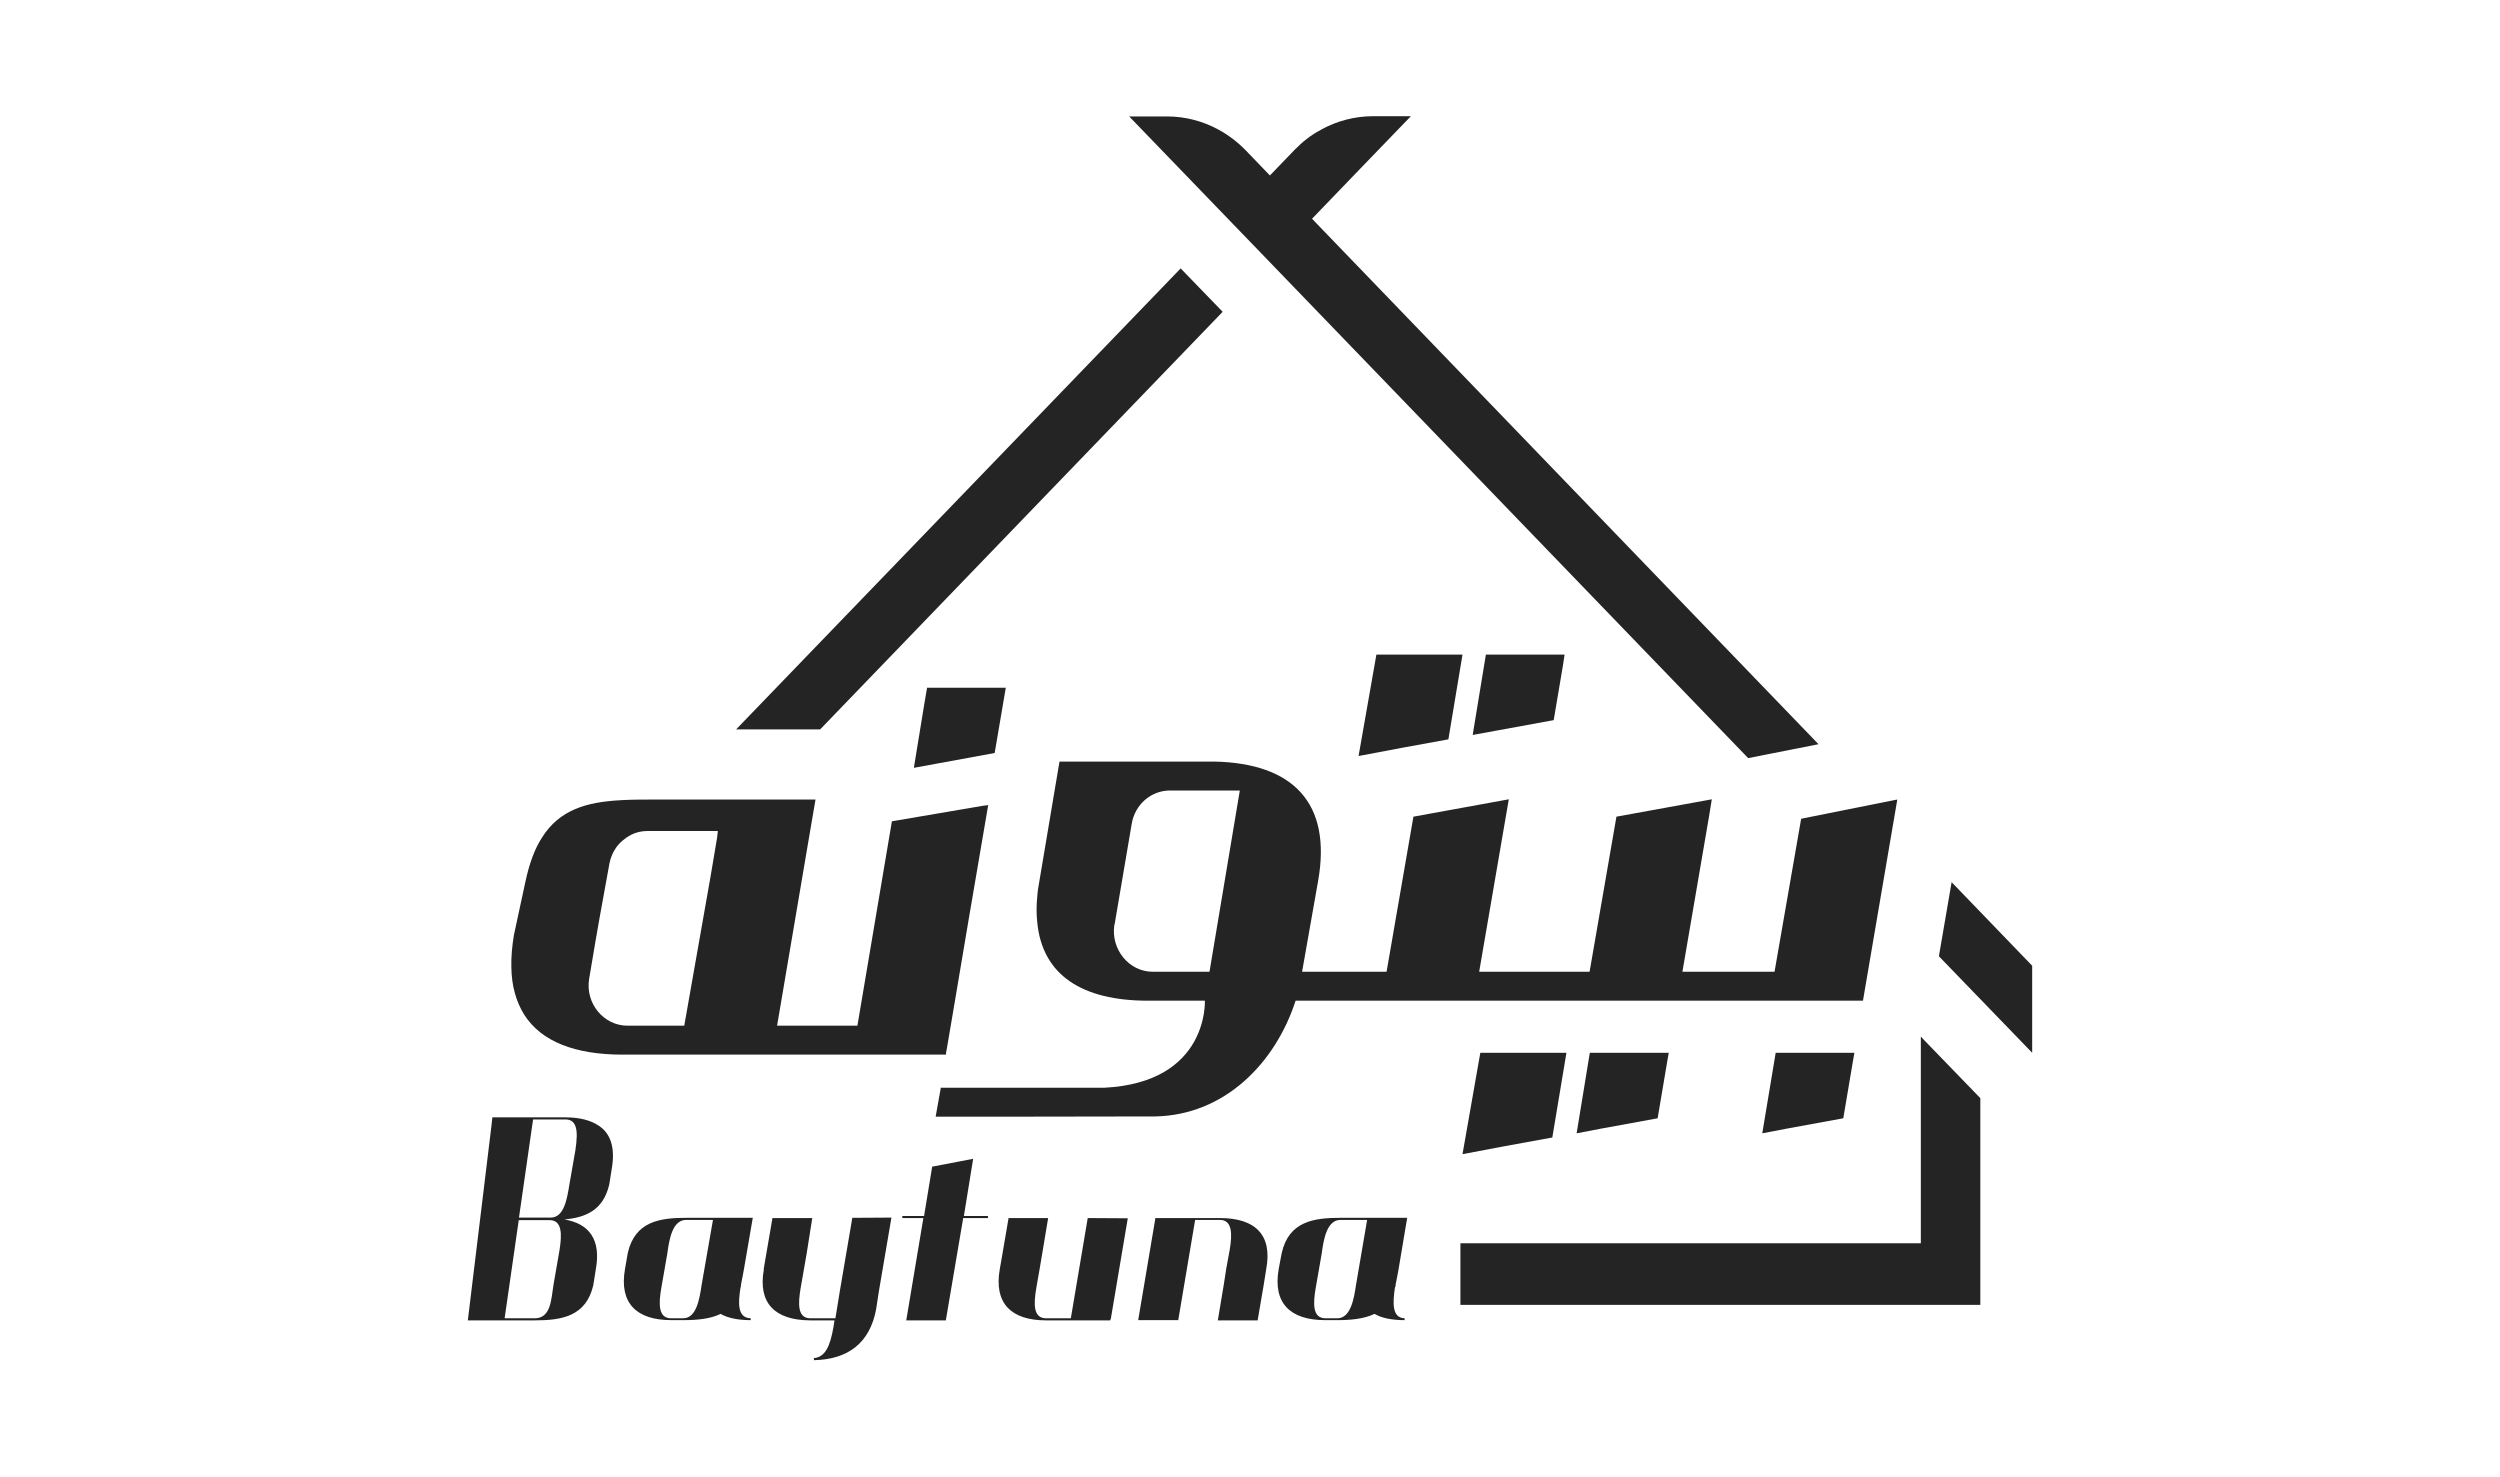
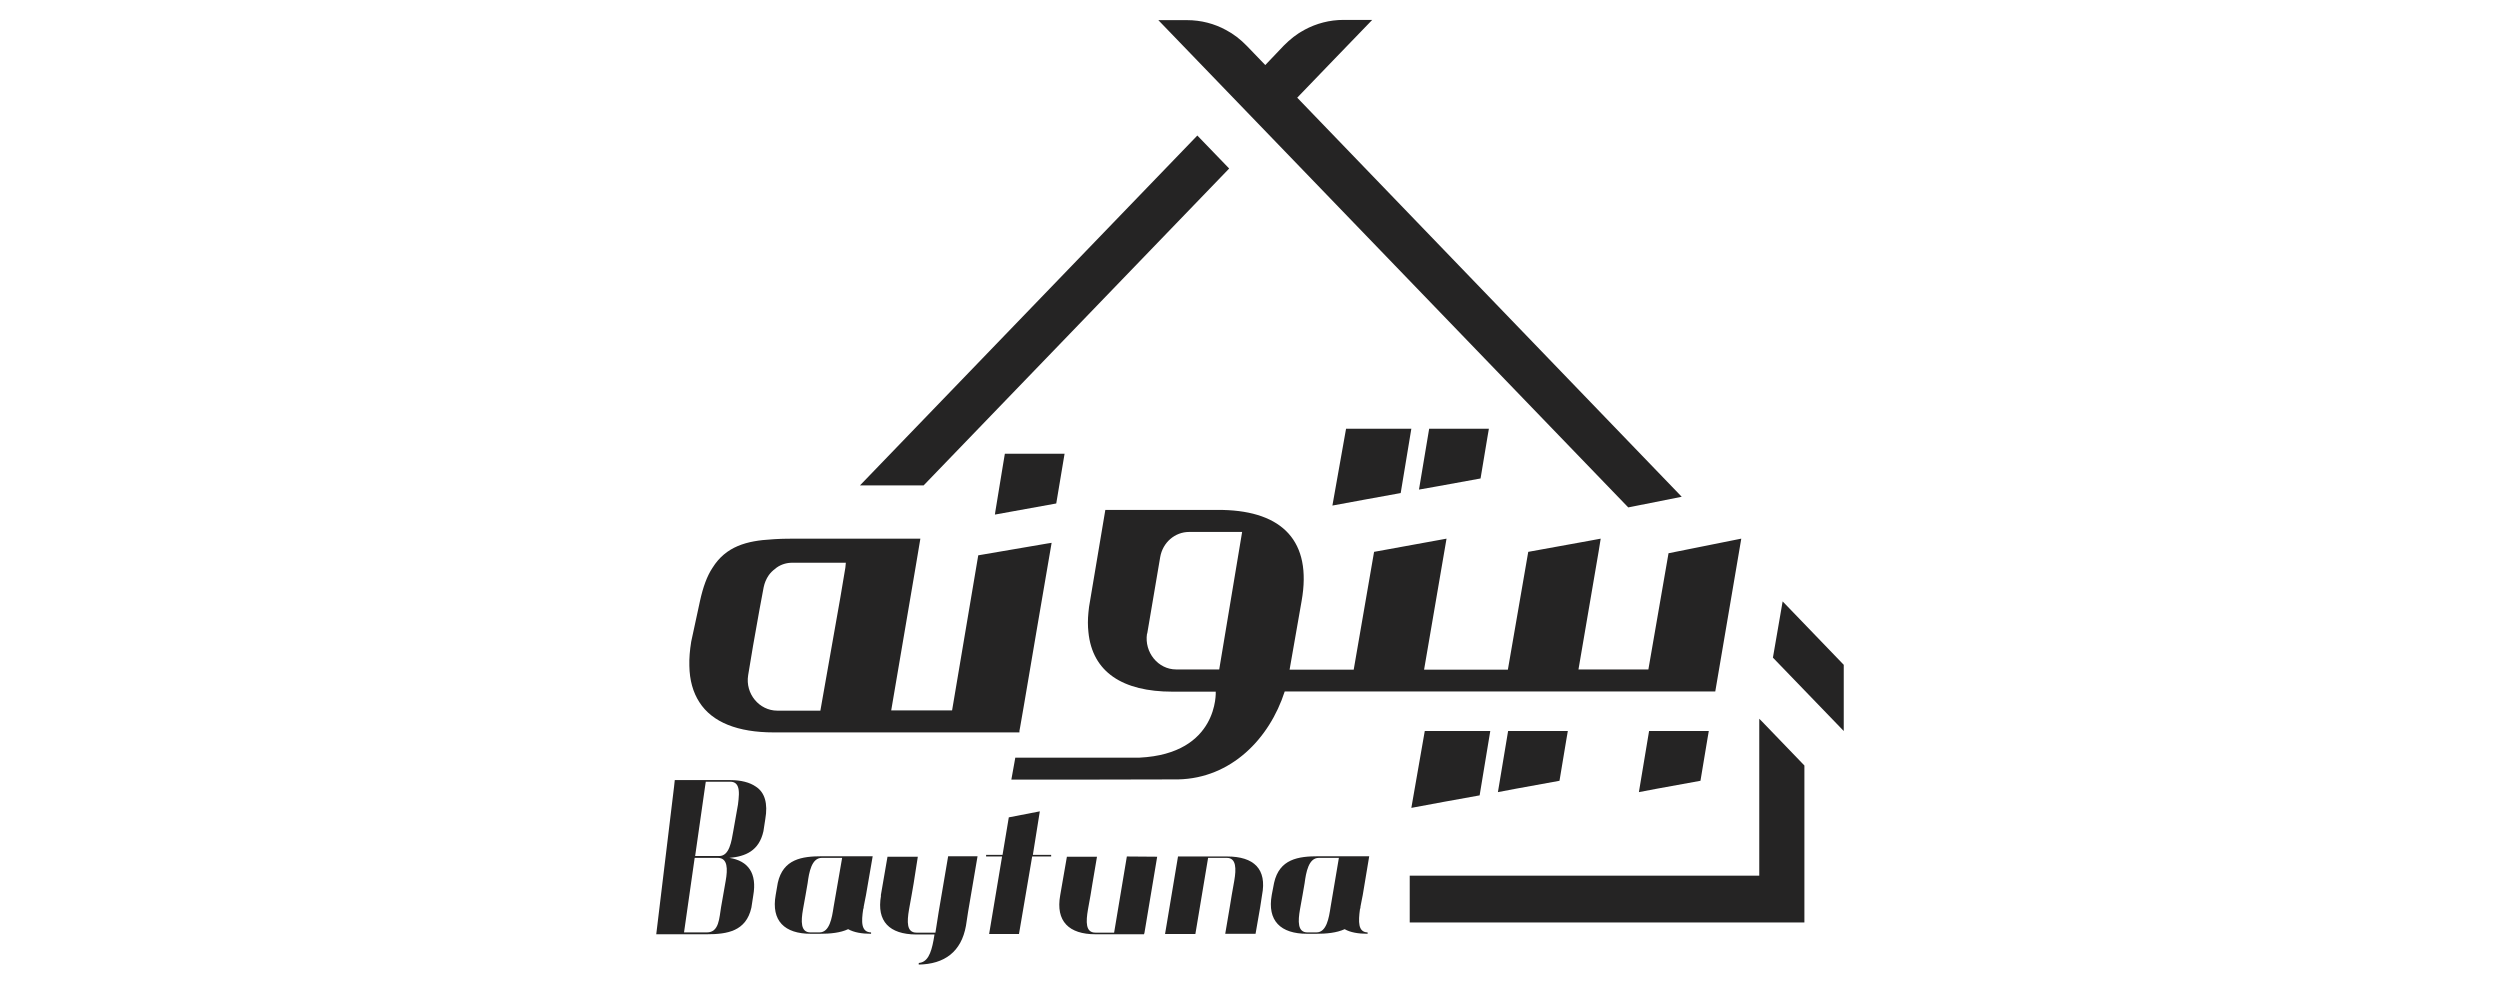
- <svg xmlns="http://www.w3.org/2000/svg" version="1.1" id="Layer_1" x="0px" y="0px" viewBox="0 0 1080 637.8" style="enable-background:new 0 0 1080 637.8;" xml:space="preserve">
+ <svg xmlns="http://www.w3.org/2000/svg" version="1.1" id="Layer_1" x="0px" y="0px" viewBox="0 0 1080 425.2" style="enable-background:new 0 0 1080 425.2;" xml:space="preserve">
  <style type="text/css">
	.st0{fill:#252424;}
</style>
  <g>
-     <polygon class="st0" points="510,115.9 528.2,134.7 528.1,134.8 354.3,315.1 318,315.1 510,116  " />
-     <path class="st0" d="M319.9,556.3l0.2-0.8V555l0.8-4.1l0.5-2.7l3.8-22.1h-28.7c-11.6,0-22.2,1.6-25.3,15.2l-1.2,6.9   c-2.6,14.8,5,22.1,20,22.1h5.2c5.8,0,11.6-0.5,16.1-2.7c3.3,1.9,7.8,2.7,13,2.7v-0.8C318.6,569.3,318.8,563.2,319.9,556.3z    M303.1,555.1c-0.9,6-2.2,14.4-8,14.4h-5.2c-5.6,0-5.4-6.3-4.2-13.2l1.4-8l1.2-6.9c0.8-6,2.2-14.4,8.1-14.4H308L303.1,555.1z" />
-     <path class="st0" d="M368.2,526.1l-5.4,31.7l-1.9,11.7h-10.8c-5.6,0-5.4-6.2-4.2-13.2l1.4-8l1.2-6.9l2.4-15.2h-17.2l-3.8,22.1h0.1   c-2.7,14.8,4.9,22,19.9,22.1h10.6l-0.5,3.2c-1.4,7.9-3.5,12.7-8.4,13.1v0.9c14.6-0.3,24.2-7.3,26.9-22.1l1.2-7.8l5.4-31.7   L368.2,526.1L368.2,526.1z" />
-     <polygon class="st0" points="416.4,525.3 420.4,500.6 402.7,504 399.2,525.3 389.8,525.3 389.8,526.2 398.9,526.2 391.5,570.4    408.6,570.4 416.1,526.2 426.8,526.2 426.8,525.3  " />
-     <path class="st0" d="M469.9,526.2l-7.3,43.3h-10.7c-5.6,0-5.4-6.2-4.2-13.2l1.4-8l1.1-6.5l2.6-15.6h-17.1l-2.6,15.2l-1.2,6.9   c-2.6,14.8,5,22.1,20,22.1h27.7l0.3-0.8l7.3-43.3L469.9,526.2L469.9,526.2z" />
-     <path class="st0" d="M527,526.2h-27.9L499,527l-7.3,43.3H509l7.3-43.3H527c5.4,0,5.4,6.2,4.2,13.1l-1.5,8.2l-1,6.5l0,0l-2.6,15.6   h17.2l2.6-15.2l1.1-6.9C549.8,533.4,542.2,526.2,527,526.2z" />
-     <path class="st0" d="M602.6,556.3l0.3-0.8V555l0.8-4.1l0.5-2.7l3.7-22.1H579c-11.6,0-22.2,1.6-25.3,15.2l-1.3,6.9   c-2.6,14.8,5,22.1,20.1,22.1h5.1c5.8,0,11.6-0.5,16.2-2.7c3.2,1.9,7.8,2.7,13,2.7v-0.8C601.4,569.3,601.6,563.2,602.6,556.3z    M585.8,555.1c-0.9,6-2.3,14.4-8.1,14.4h-5.1c-5.6,0-5.4-6.3-4.2-13.2l1.4-8l1.2-6.9c0.8-6,2.2-14.4,8.1-14.4h11.5L585.8,555.1z" />
-     <path class="st0" d="M258.8,486.4c-3.4-2.4-8.4-3.7-14.5-3.7h-31.6l-0.4,3.7l-10.2,84H231c11.6,0,22.2-1.7,25.3-15.2l1.1-6.9   c2.3-12.7-2.8-19.7-13.6-21.5c9.1-0.8,16.8-3.9,19.4-15.1l1.1-6.9C265.8,496,263.9,489.8,258.8,486.4z M241.7,540.1l-2.6,15   c-1,6-1,14.4-8.1,14.4h-13l6.1-42.4h13.3C242.9,527.1,242.8,533.3,241.7,540.1z M248.6,496.7l-2.6,14.9c-1,6-2.2,14.4-8.1,14.4   h-13.7l5.7-39.7l0.4-2.7h14c2.2,0,3.5,1,4.2,2.7C249.5,488.7,249.2,492.6,248.6,496.7z" />
-     <polygon class="st0" points="855.5,474.4 855.5,563.7 630.9,563.7 630.9,537.1 829.8,537.1 829.8,447.8 831.3,449.4  " />
-     <path class="st0" d="M424.6,348.1l-39.3,6.7l-14.9,88.3h-34.7l13.8-81.3l2.8-16.4h-68.5c-4.9,0-9.6,0-14.1,0.2   c-0.7,0-1.1,0.1-1.8,0.1c-14.3,0.8-26.2,4-33.8,16.2c-3.1,4.8-5.4,11-7.1,18.9l-5,23.2c-0.8,4.9-1.2,9.5-1.1,13.7   c0.1,8.3,2.1,15.1,5.6,20.7c7.4,11.6,22,17.2,42.4,17.2h139.8v-0.9l0.4-2.1l2.2-12.9l7.2-42.7l8.4-49.2L424.6,348.1z M309.8,361.8   l-2.9,17.2l-11.3,64.1h-24.5c-10.3,0-18.3-9.6-16.6-20.2c0,0,1.3-7.7,2.8-16.6c2-11.7,5.7-31.5,6-33.4c0.5-2.5,1.5-4.8,2.9-6.8   c1-1.4,2.3-2.7,3.7-3.7c0.3-0.2,0.6-0.5,0.8-0.6c2.6-1.8,5.6-2.8,9-2.8h30.4L309.8,361.8z" />
-     <polygon class="st0" points="877.9,417.2 877.9,454.8 837.6,413.1 843.1,381.1  " />
-     <path class="st0" d="M778.1,353.7L778.1,353.7l-11.5,66.1h-39.8l11.5-67.1l1.2-7.4l-7.1,1.3l-34.1,6.2l-11.6,67H639l12.8-74.5   l-41.2,7.5l-11.6,67h-36.5l6.9-39.1c6.1-34.1-11.1-51-44.8-51.7h-66.9l-8.7,51.7c-0.4,2.3-0.8,4.5-0.9,6.6c-0.4,3.9-0.4,7.7,0,11.2   c2.2,22.7,19.3,33.8,47.8,33.8h24.6c0,0,1.8,35.3-43.4,37.6h-70.7l-0.1,0.8l-0.4,2.2l-1.7,9.5h33.7l61.2-0.1   c30-0.6,51.9-23.1,60.6-50h245.1l14.8-86.7v-0.2L778.1,353.7z M522.5,419.8H498c-10.3,0-18.2-9.7-16.6-20.3c0,0,0-0.1,0.1-0.1   l7.4-43.5c1.4-8.4,8.4-14.4,16.5-14.4h30.2L522.5,419.8z" />
-     <polygon class="st0" points="676.7,454.8 670.6,491.4 650.3,495.1 631.8,498.6 639.5,454.8  " />
-     <polygon class="st0" points="720.9,454.8 720.1,459.4 716.1,483.1 691.5,487.6 681.1,489.6 686.8,454.8  " />
-     <polygon class="st0" points="801.1,454.8 800.3,459.4 796.3,483.1 771.7,487.6 761.3,489.6 767.1,454.8  " />
-     <path class="st0" d="M785.6,321.5l-30.4,6L548.7,113.4l-60.9-63.1h16.3c7.9,0,15.5,2,22.3,5.7c4.2,2.3,8.2,5.3,11.7,8.9l0.2,0.2   l10.3,10.7l0,0l10.6-11c3.5-3.6,7.3-6.6,11.6-8.8l0.1-0.1c6.8-3.7,14.4-5.7,22.3-5.7h16.3l-22.1,22.9l-10.3,10.7l-10.3,10.7   l10.3,10.7L785.6,321.5z" />
-     <polygon class="st0" points="631.8,282.8 625.7,319.4 605.4,323.1 586.9,326.6 594.6,282.8  " />
-     <polygon class="st0" points="675.9,282.8 675.2,287.4 675.2,287.4 671.2,311.1 646.6,315.6 636.2,317.5 641.9,282.8  " />
-     <polygon class="st0" points="434.5,297.1 429.7,325.3 394.8,331.7 395.1,329.8 399.3,304.1 400.5,297.1  " />
+     <polygon class="st0" points="517.2,58.5 531,72.8 531,72.8 399,209.7 371.5,209.7 517.2,58.6  " />
+     <path class="st0" d="M372.9,392.8l0.2-0.6v-0.4l0.6-3.1l0.4-2l2.9-16.8h-21.8c-8.8,0-16.9,1.2-19.2,11.5l-0.9,5.2   c-2,11.2,3.8,16.8,15.2,16.8h3.9c4.4,0,8.8-0.4,12.2-2c2.5,1.4,5.9,2,9.9,2v-0.6C371.9,402.7,372.1,398.1,372.9,392.8z    M360.1,391.9c-0.7,4.6-1.7,10.9-6.1,10.9h-3.9c-4.3,0-4.1-4.8-3.2-10l1.1-6.1l0.9-5.2c0.6-4.6,1.7-10.9,6.1-10.9h8.8L360.1,391.9z   " />
+     <path class="st0" d="M409.6,369.9l-4.1,24.1l-1.4,8.9h-8.2c-4.3,0-4.1-4.7-3.2-10l1.1-6.1l0.9-5.2l1.8-11.5h-13.1l-2.9,16.8h0.1   c-2,11.2,3.7,16.7,15.1,16.8h8l-0.4,2.4c-1.1,6-2.7,9.6-6.4,9.9v0.7c11.1-0.2,18.4-5.5,20.4-16.8l0.9-5.9l4.1-24.1L409.6,369.9   L409.6,369.9z" />
+     <polygon class="st0" points="446.2,369.3 449.2,350.5 435.8,353.1 433.1,369.3 426,369.3 426,370 432.9,370 427.3,403.5    440.2,403.5 445.9,370 454.1,370 454.1,369.3  " />
+     <path class="st0" d="M486.8,370l-5.5,32.9h-8.1c-4.3,0-4.1-4.7-3.2-10l1.1-6.1l0.8-4.9l2-11.8h-13l-2,11.5l-0.9,5.2   c-2,11.2,3.8,16.8,15.2,16.8h21l0.2-0.6l5.5-32.9L486.8,370L486.8,370z" />
+     <path class="st0" d="M530.1,370h-21.2l-0.1,0.6l-5.5,32.9h13.1l5.5-32.9h8.1c4.1,0,4.1,4.7,3.2,9.9l-1.1,6.2l-0.8,4.9l0,0l-2,11.8   h13.1l2-11.5l0.8-5.2C547.4,375.4,541.7,370,530.1,370z" />
+     <path class="st0" d="M587.5,392.8l0.2-0.6v-0.4l0.6-3.1l0.4-2l2.8-16.8h-21.9c-8.8,0-16.9,1.2-19.2,11.5l-1,5.2   c-2,11.2,3.8,16.8,15.3,16.8h3.9c4.4,0,8.8-0.4,12.3-2c2.4,1.4,5.9,2,9.9,2v-0.6C586.6,402.7,586.8,398.1,587.5,392.8z    M574.8,391.9c-0.7,4.6-1.7,10.9-6.1,10.9h-3.9c-4.3,0-4.1-4.8-3.2-10l1.1-6.1l0.9-5.2c0.6-4.6,1.7-10.9,6.1-10.9h8.7L574.8,391.9z   " />
+     <path class="st0" d="M326.5,339.8c-2.6-1.8-6.4-2.8-11-2.8h-24l-0.3,2.8l-7.7,63.8h21.9c8.8,0,16.9-1.3,19.2-11.5l0.8-5.2   c1.7-9.6-2.1-15-10.3-16.3c6.9-0.6,12.8-3,14.7-11.5l0.8-5.2C331.8,347.1,330.4,342.3,326.5,339.8z M313.5,380.5l-2,11.4   c-0.8,4.6-0.8,10.9-6.1,10.9h-9.9l4.6-32.2h10.1C314.4,370.7,314.4,375.4,313.5,380.5z M318.8,347.6l-2,11.3   c-0.8,4.6-1.7,10.9-6.1,10.9h-10.4l4.3-30.1l0.3-2h10.6c1.7,0,2.7,0.8,3.2,2C319.5,341.5,319.2,344.5,318.8,347.6z" />
+     <polygon class="st0" points="779.5,330.7 779.5,398.5 609,398.5 609,378.3 760,378.3 760,310.5 761.2,311.7  " />
+     <path class="st0" d="M452.4,234.8l-29.8,5.1l-11.3,67h-26.3l10.5-61.7l2.1-12.5h-52c-3.7,0-7.3,0-10.7,0.2c-0.5,0-0.8,0.1-1.4,0.1   c-10.9,0.6-19.9,3-25.7,12.3c-2.4,3.6-4.1,8.4-5.4,14.3l-3.8,17.6c-0.6,3.7-0.9,7.2-0.8,10.4c0.1,6.3,1.6,11.5,4.3,15.7   c5.6,8.8,16.7,13.1,32.2,13.1h106.1v-0.7l0.3-1.6l1.7-9.8l5.5-32.4l6.4-37.4L452.4,234.8z M365.2,245.2l-2.2,13.1l-8.6,48.7h-18.6   c-7.8,0-13.9-7.3-12.6-15.3c0,0,1-5.8,2.1-12.6c1.5-8.9,4.3-23.9,4.6-25.4c0.4-1.9,1.1-3.6,2.2-5.2c0.8-1.1,1.7-2,2.8-2.8   c0.2-0.2,0.5-0.4,0.6-0.5c2-1.4,4.3-2.1,6.8-2.1h23.1L365.2,245.2z" />
+     <polygon class="st0" points="796.5,287.2 796.5,315.8 765.9,284.1 770.1,259.8  " />
+     <path class="st0" d="M720.8,239L720.8,239l-8.7,50.2h-30.2l8.7-50.9l0.9-5.6l-5.4,1l-25.9,4.7l-8.8,50.9h-36.2l9.7-56.6l-31.3,5.7   l-8.8,50.9h-27.7l5.2-29.7c4.6-25.9-8.4-38.7-34-39.3h-50.8l-6.6,39.3c-0.3,1.7-0.6,3.4-0.7,5c-0.3,3-0.3,5.8,0,8.5   c1.7,17.2,14.7,25.7,36.3,25.7h18.7c0,0,1.4,26.8-32.9,28.5h-53.7l-0.1,0.6l-0.3,1.7l-1.3,7.2h25.6l46.5-0.1   c22.8-0.5,39.4-17.5,46-38H741l11.2-65.8v-0.2L720.8,239z M526.7,289.2h-18.6c-7.8,0-13.8-7.4-12.6-15.4c0,0,0-0.1,0.1-0.1l5.6-33   c1.1-6.4,6.4-10.9,12.5-10.9h22.9L526.7,289.2z" />
+     <polygon class="st0" points="643.8,315.8 639.2,343.6 623.7,346.4 609.7,349 615.5,315.8  " />
+     <polygon class="st0" points="677.3,315.8 676.7,319.3 673.7,337.3 655,340.7 647.1,342.2 651.5,315.8  " />
+     <polygon class="st0" points="738.2,315.8 737.6,319.3 734.6,337.3 715.9,340.7 708,342.2 712.4,315.8  " />
+     <path class="st0" d="M726.5,214.6l-23.1,4.6L546.6,56.6L500.4,8.7h12.4c6,0,11.8,1.5,16.9,4.3c3.2,1.7,6.2,4,8.9,6.8l0.2,0.2   l7.8,8.1l0,0l8-8.4c2.7-2.7,5.5-5,8.8-6.7l0.1-0.1c5.2-2.8,10.9-4.3,16.9-4.3h12.4L576,26l-7.8,8.1l-7.8,8.1l7.8,8.1L726.5,214.6z" />
+     <polygon class="st0" points="609.7,185.2 605.1,213 589.7,215.8 575.6,218.4 581.5,185.2  " />
+     <polygon class="st0" points="643.2,185.2 642.6,188.7 642.6,188.7 639.6,206.7 620.9,210.1 613,211.5 617.4,185.2  " />
+     <polygon class="st0" points="459.9,196 456.3,217.5 429.8,222.3 430,220.9 433.2,201.4 434.1,196  " />
  </g>
</svg>
